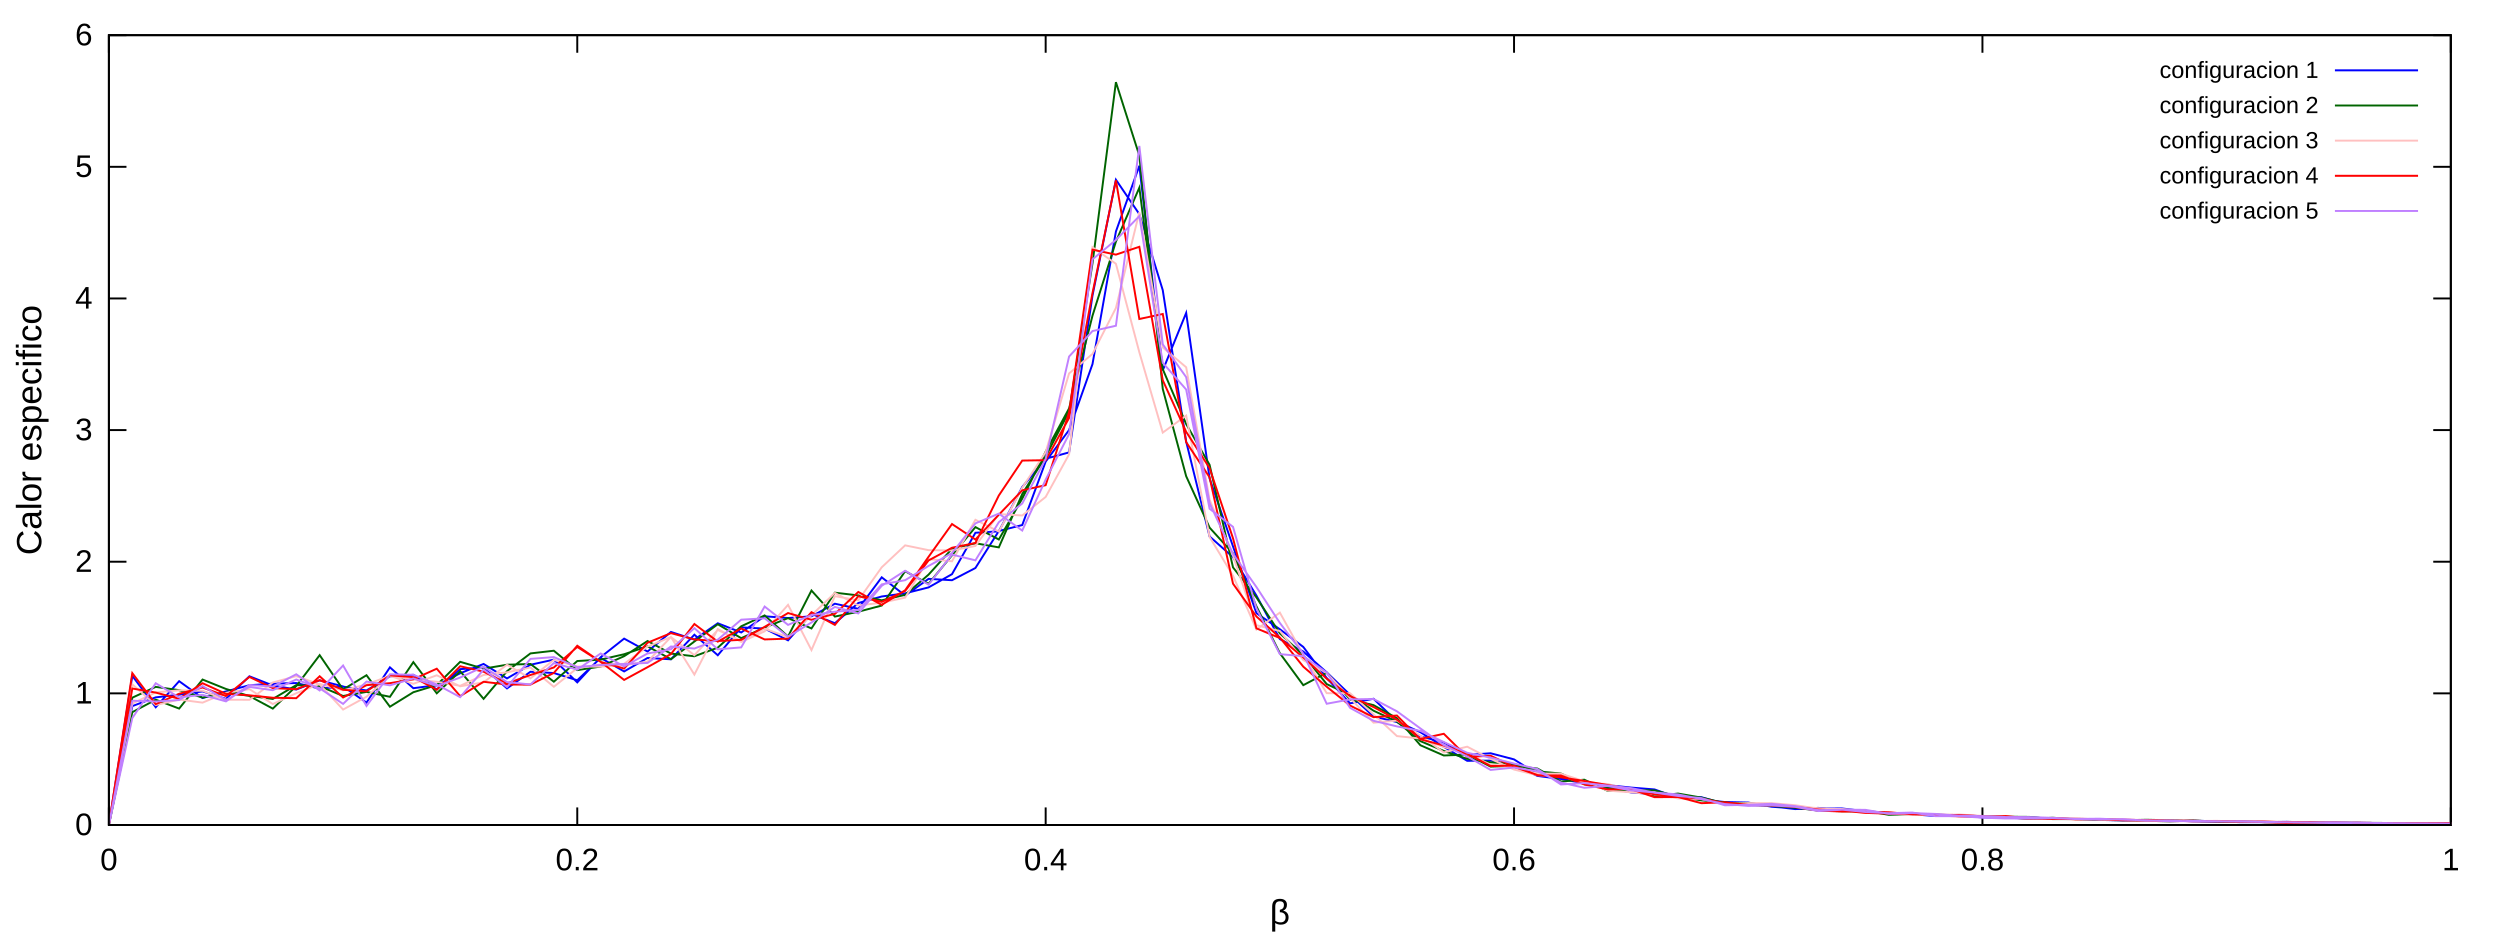
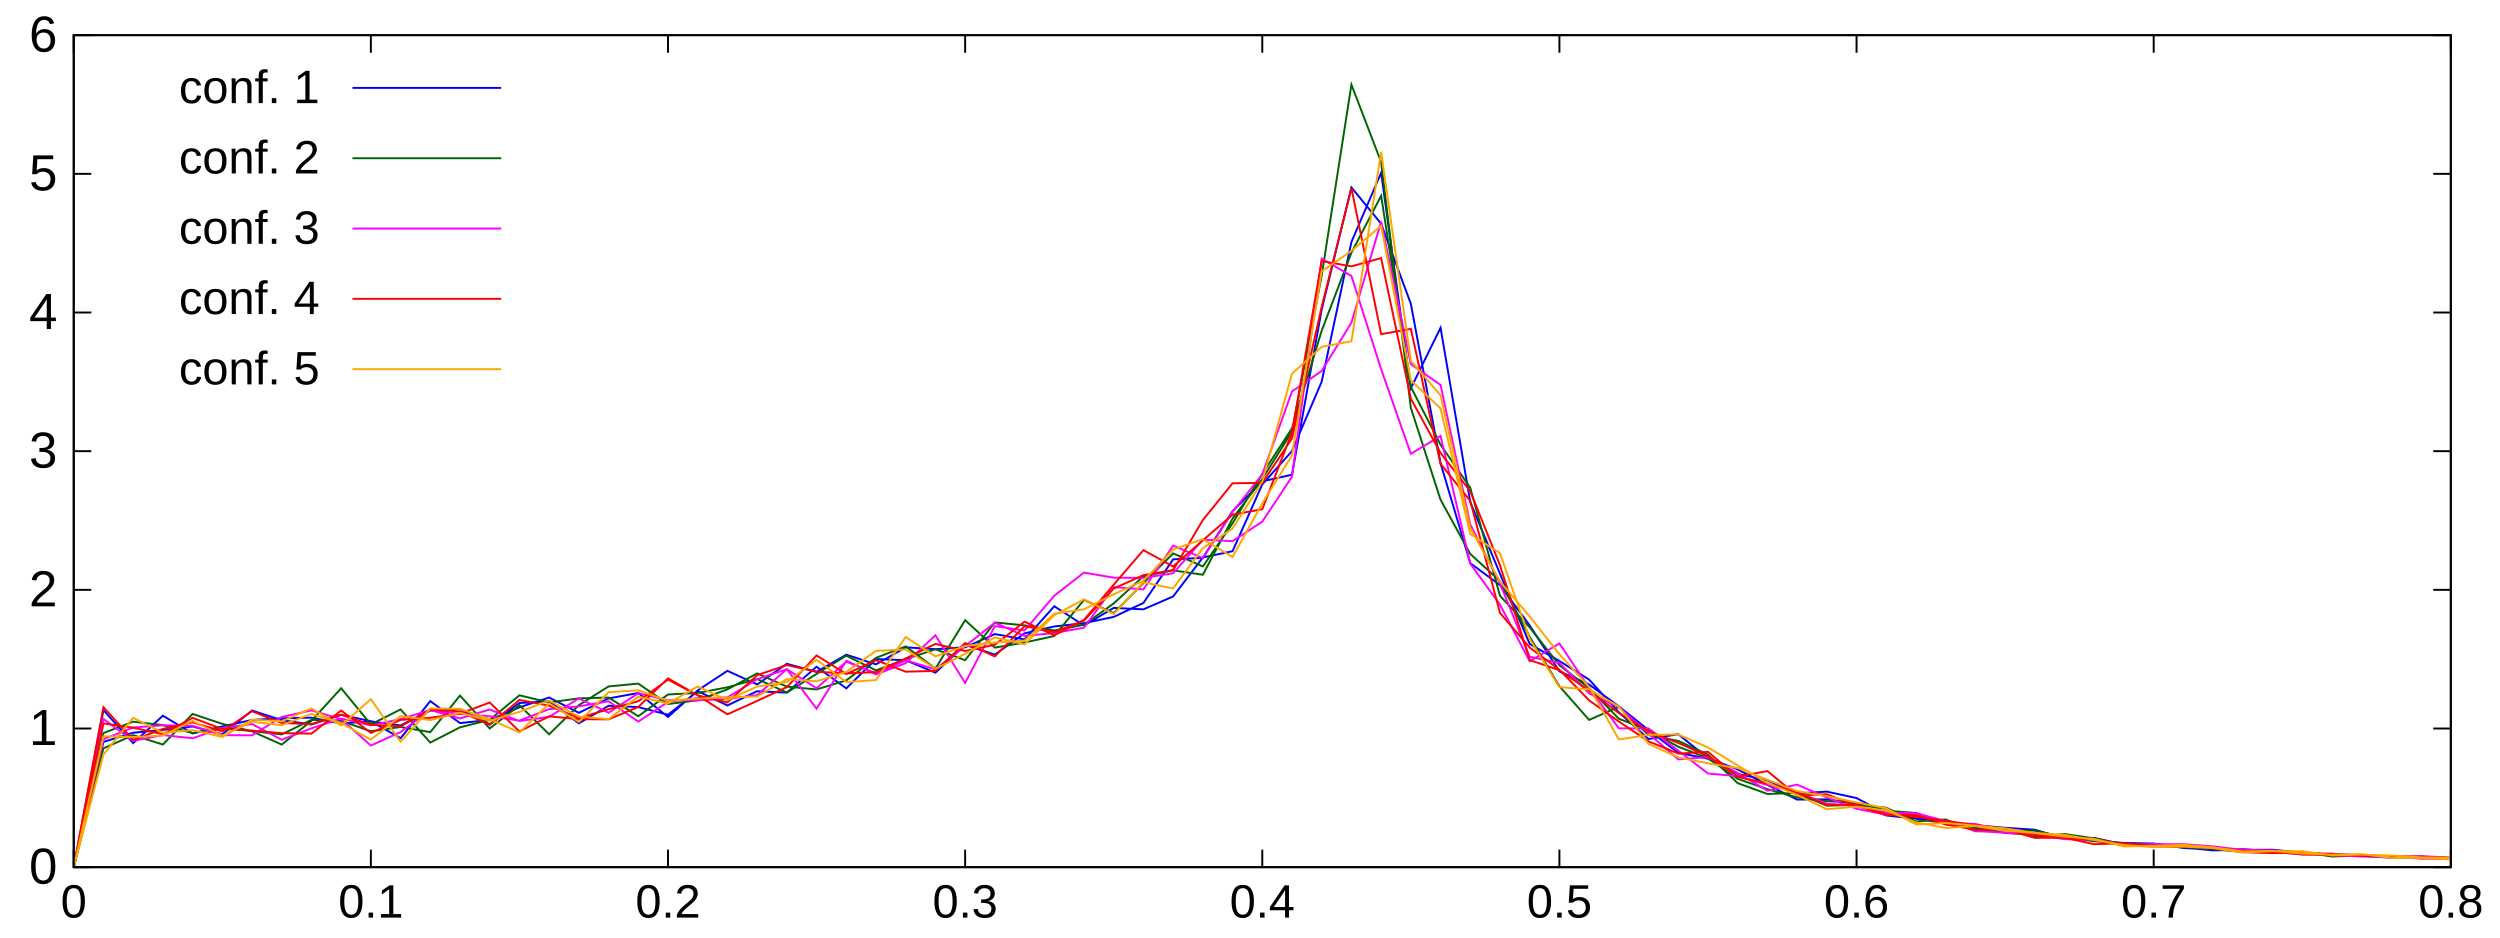
<svg xmlns="http://www.w3.org/2000/svg" xmlns:xlink="http://www.w3.org/1999/xlink" width="1280" height="480" viewBox="0 0 1280 480">
  <g id="gnuplot_canvas">
    <rect x="0" y="0" width="1280" height="480" fill="none" />
    <defs>
      <circle id="gpDot" r="0.5" stroke-width="0.5" stroke="currentColor" />
      <path id="gpPt0" stroke-width="0.222" stroke="currentColor" d="M-1,0 h2 M0,-1 v2" />
      <path id="gpPt1" stroke-width="0.222" stroke="currentColor" d="M-1,-1 L1,1 M1,-1 L-1,1" />
      <path id="gpPt2" stroke-width="0.222" stroke="currentColor" d="M-1,0 L1,0 M0,-1 L0,1 M-1,-1 L1,1 M-1,1 L1,-1" />
      <rect id="gpPt3" stroke-width="0.222" stroke="currentColor" x="-1" y="-1" width="2" height="2" />
      <rect id="gpPt4" stroke-width="0.222" stroke="currentColor" fill="currentColor" x="-1" y="-1" width="2" height="2" />
      <circle id="gpPt5" stroke-width="0.222" stroke="currentColor" cx="0" cy="0" r="1" />
      <use xlink:href="#gpPt5" id="gpPt6" fill="currentColor" stroke="none" />
      <path id="gpPt7" stroke-width="0.222" stroke="currentColor" d="M0,-1.33 L-1.33,0.67 L1.33,0.67 z" />
      <use xlink:href="#gpPt7" id="gpPt8" fill="currentColor" stroke="none" />
      <use xlink:href="#gpPt7" id="gpPt9" stroke="currentColor" transform="rotate(180)" />
      <use xlink:href="#gpPt9" id="gpPt10" fill="currentColor" stroke="none" />
      <use xlink:href="#gpPt3" id="gpPt11" stroke="currentColor" transform="rotate(45)" />
      <use xlink:href="#gpPt11" id="gpPt12" fill="currentColor" stroke="none" />
      <path id="gpPt13" stroke-width="0.222" stroke="currentColor" d="M0,1.330 L1.265,0.411 L0.782,-1.067 L-0.782,-1.076 L-1.265,0.411 z" />
      <use xlink:href="#gpPt13" id="gpPt14" fill="currentColor" stroke="none" />
      <filter id="textbox" filterUnits="objectBoundingBox" x="0" y="0" height="1" width="1">
        <feFlood flood-color="white" flood-opacity="1" result="bgnd" />
        <feComposite in="SourceGraphic" in2="bgnd" operator="atop" />
      </filter>
      <filter id="greybox" filterUnits="objectBoundingBox" x="0" y="0" height="1" width="1">
        <feFlood flood-color="lightgrey" flood-opacity="1" result="grey" />
        <feComposite in="SourceGraphic" in2="grey" operator="atop" />
      </filter>
    </defs>
    <g fill="none" color="white" stroke="currentColor" stroke-width="1.00" stroke-linecap="butt" stroke-linejoin="miter">
</g>
    <g fill="none" color="black" stroke="currentColor" stroke-width="1.00" stroke-linecap="butt" stroke-linejoin="miter">
-       <path stroke="black" d="M55.75,422.40 L64.75,422.40 M1254.82,422.40 L1245.82,422.40  " />
-       <g transform="translate(47.36,427.60)" stroke="none" fill="black" font-family="Arial" font-size="16.00" text-anchor="end">
+       <path stroke="black" d="M37.75,444.00 L46.75,444.00 M1254.82,444.00 L1245.82,444.00  " />
+       <g transform="translate(29.36,452.45)" stroke="none" fill="black" font-family="Arial" font-size="26.00" text-anchor="end">
        <text>
          <tspan font-family="Arial"> 0</tspan>
        </text>
      </g>
    </g>
    <g fill="none" color="black" stroke="currentColor" stroke-width="1.00" stroke-linecap="butt" stroke-linejoin="miter">
-       <path stroke="black" d="M55.75,355.00 L64.75,355.00 M1254.82,355.00 L1245.82,355.00  " />
-       <g transform="translate(47.36,360.20)" stroke="none" fill="black" font-family="Arial" font-size="16.00" text-anchor="end">
+       <path stroke="black" d="M37.75,373.00 L46.75,373.00 M1254.82,373.00 L1245.82,373.00  " />
+       <g transform="translate(29.36,381.45)" stroke="none" fill="black" font-family="Arial" font-size="26.00" text-anchor="end">
        <text>
          <tspan font-family="Arial"> 1</tspan>
        </text>
      </g>
    </g>
    <g fill="none" color="black" stroke="currentColor" stroke-width="1.00" stroke-linecap="butt" stroke-linejoin="miter">
-       <path stroke="black" d="M55.75,287.60 L64.75,287.60 M1254.82,287.60 L1245.82,287.60  " />
-       <g transform="translate(47.36,292.80)" stroke="none" fill="black" font-family="Arial" font-size="16.00" text-anchor="end">
+       <path stroke="black" d="M37.75,302.00 L46.75,302.00 M1254.82,302.00 L1245.82,302.00  " />
+       <g transform="translate(29.36,310.45)" stroke="none" fill="black" font-family="Arial" font-size="26.00" text-anchor="end">
        <text>
          <tspan font-family="Arial"> 2</tspan>
        </text>
      </g>
    </g>
    <g fill="none" color="black" stroke="currentColor" stroke-width="1.00" stroke-linecap="butt" stroke-linejoin="miter">
-       <path stroke="black" d="M55.75,220.20 L64.75,220.20 M1254.82,220.20 L1245.82,220.20  " />
-       <g transform="translate(47.36,225.40)" stroke="none" fill="black" font-family="Arial" font-size="16.00" text-anchor="end">
+       <path stroke="black" d="M37.75,231.00 L46.75,231.00 M1254.82,231.00 L1245.82,231.00  " />
+       <g transform="translate(29.36,239.45)" stroke="none" fill="black" font-family="Arial" font-size="26.00" text-anchor="end">
        <text>
          <tspan font-family="Arial"> 3</tspan>
        </text>
      </g>
    </g>
    <g fill="none" color="black" stroke="currentColor" stroke-width="1.00" stroke-linecap="butt" stroke-linejoin="miter">
-       <path stroke="black" d="M55.75,152.81 L64.75,152.81 M1254.82,152.81 L1245.82,152.81  " />
-       <g transform="translate(47.36,158.01)" stroke="none" fill="black" font-family="Arial" font-size="16.00" text-anchor="end">
+       <path stroke="black" d="M37.75,160.01 L46.75,160.01 M1254.82,160.01 L1245.82,160.01  " />
+       <g transform="translate(29.36,168.46)" stroke="none" fill="black" font-family="Arial" font-size="26.00" text-anchor="end">
        <text>
          <tspan font-family="Arial"> 4</tspan>
        </text>
      </g>
    </g>
    <g fill="none" color="black" stroke="currentColor" stroke-width="1.00" stroke-linecap="butt" stroke-linejoin="miter">
-       <path stroke="black" d="M55.75,85.41 L64.75,85.41 M1254.82,85.41 L1245.82,85.41  " />
-       <g transform="translate(47.36,90.61)" stroke="none" fill="black" font-family="Arial" font-size="16.00" text-anchor="end">
+       <path stroke="black" d="M37.75,89.01 L46.75,89.01 M1254.82,89.01 L1245.82,89.01  " />
+       <g transform="translate(29.36,97.46)" stroke="none" fill="black" font-family="Arial" font-size="26.00" text-anchor="end">
        <text>
          <tspan font-family="Arial"> 5</tspan>
        </text>
      </g>
    </g>
    <g fill="none" color="black" stroke="currentColor" stroke-width="1.00" stroke-linecap="butt" stroke-linejoin="miter">
-       <path stroke="black" d="M55.75,18.01 L64.75,18.01 M1254.82,18.01 L1245.82,18.01  " />
-       <g transform="translate(47.36,23.21)" stroke="none" fill="black" font-family="Arial" font-size="16.00" text-anchor="end">
+       <path stroke="black" d="M37.75,18.01 L46.75,18.01 M1254.82,18.01 L1245.82,18.01  " />
+       <g transform="translate(29.36,26.46)" stroke="none" fill="black" font-family="Arial" font-size="26.00" text-anchor="end">
        <text>
          <tspan font-family="Arial"> 6</tspan>
        </text>
      </g>
    </g>
    <g fill="none" color="black" stroke="currentColor" stroke-width="1.00" stroke-linecap="butt" stroke-linejoin="miter">
-       <path stroke="black" d="M55.75,422.40 L55.75,413.40 M55.75,18.01 L55.75,27.01  " />
-       <g transform="translate(55.75,445.60)" stroke="none" fill="black" font-family="Arial" font-size="16.00" text-anchor="middle">
+       <path stroke="black" d="M37.75,444.00 L37.75,435.00 M37.75,18.01 L37.75,27.01  " />
+       <g transform="translate(37.75,469.80)" stroke="none" fill="black" font-family="Arial" font-size="24.00" text-anchor="middle">
        <text>
          <tspan font-family="Arial"> 0</tspan>
        </text>
      </g>
    </g>
    <g fill="none" color="black" stroke="currentColor" stroke-width="1.00" stroke-linecap="butt" stroke-linejoin="miter">
-       <path stroke="black" d="M295.56,422.40 L295.56,413.40 M295.56,18.01 L295.56,27.01  " />
-       <g transform="translate(295.56,445.60)" stroke="none" fill="black" font-family="Arial" font-size="16.00" text-anchor="middle">
+       <path stroke="black" d="M189.88,444.00 L189.88,435.00 M189.88,18.01 L189.88,27.01  " />
+       <g transform="translate(189.88,469.80)" stroke="none" fill="black" font-family="Arial" font-size="24.00" text-anchor="middle">
+         <text>
+           <tspan font-family="Arial"> 0.1</tspan>
+         </text>
+       </g>
+     </g>
+     <g fill="none" color="black" stroke="currentColor" stroke-width="1.00" stroke-linecap="butt" stroke-linejoin="miter">
+       <path stroke="black" d="M342.02,444.00 L342.02,435.00 M342.02,18.01 L342.02,27.01  " />
+       <g transform="translate(342.02,469.80)" stroke="none" fill="black" font-family="Arial" font-size="24.00" text-anchor="middle">
        <text>
          <tspan font-family="Arial"> 0.2</tspan>
        </text>
      </g>
    </g>
    <g fill="none" color="black" stroke="currentColor" stroke-width="1.00" stroke-linecap="butt" stroke-linejoin="miter">
-       <path stroke="black" d="M535.38,422.40 L535.38,413.40 M535.38,18.01 L535.38,27.01  " />
-       <g transform="translate(535.38,445.60)" stroke="none" fill="black" font-family="Arial" font-size="16.00" text-anchor="middle">
+       <path stroke="black" d="M494.15,444.00 L494.15,435.00 M494.15,18.01 L494.15,27.01  " />
+       <g transform="translate(494.15,469.80)" stroke="none" fill="black" font-family="Arial" font-size="24.00" text-anchor="middle">
+         <text>
+           <tspan font-family="Arial"> 0.3</tspan>
+         </text>
+       </g>
+     </g>
+     <g fill="none" color="black" stroke="currentColor" stroke-width="1.00" stroke-linecap="butt" stroke-linejoin="miter">
+       <path stroke="black" d="M646.29,444.00 L646.29,435.00 M646.29,18.01 L646.29,27.01  " />
+       <g transform="translate(646.29,469.80)" stroke="none" fill="black" font-family="Arial" font-size="24.00" text-anchor="middle">
        <text>
          <tspan font-family="Arial"> 0.4</tspan>
        </text>
      </g>
    </g>
    <g fill="none" color="black" stroke="currentColor" stroke-width="1.00" stroke-linecap="butt" stroke-linejoin="miter">
-       <path stroke="black" d="M775.19,422.40 L775.19,413.40 M775.19,18.01 L775.19,27.01  " />
-       <g transform="translate(775.19,445.60)" stroke="none" fill="black" font-family="Arial" font-size="16.00" text-anchor="middle">
+       <path stroke="black" d="M798.42,444.00 L798.42,435.00 M798.42,18.01 L798.42,27.01  " />
+       <g transform="translate(798.42,469.80)" stroke="none" fill="black" font-family="Arial" font-size="24.00" text-anchor="middle">
+         <text>
+           <tspan font-family="Arial"> 0.5</tspan>
+         </text>
+       </g>
+     </g>
+     <g fill="none" color="black" stroke="currentColor" stroke-width="1.00" stroke-linecap="butt" stroke-linejoin="miter">
+       <path stroke="black" d="M950.55,444.00 L950.55,435.00 M950.55,18.01 L950.55,27.01  " />
+       <g transform="translate(950.55,469.80)" stroke="none" fill="black" font-family="Arial" font-size="24.00" text-anchor="middle">
        <text>
          <tspan font-family="Arial"> 0.6</tspan>
        </text>
      </g>
    </g>
    <g fill="none" color="black" stroke="currentColor" stroke-width="1.00" stroke-linecap="butt" stroke-linejoin="miter">
-       <path stroke="black" d="M1015.01,422.40 L1015.01,413.40 M1015.01,18.01 L1015.01,27.01  " />
-       <g transform="translate(1015.01,445.60)" stroke="none" fill="black" font-family="Arial" font-size="16.00" text-anchor="middle">
+       <path stroke="black" d="M1102.69,444.00 L1102.69,435.00 M1102.69,18.01 L1102.69,27.01  " />
+       <g transform="translate(1102.69,469.80)" stroke="none" fill="black" font-family="Arial" font-size="24.00" text-anchor="middle">
+         <text>
+           <tspan font-family="Arial"> 0.7</tspan>
+         </text>
+       </g>
+     </g>
+     <g fill="none" color="black" stroke="currentColor" stroke-width="1.00" stroke-linecap="butt" stroke-linejoin="miter">
+       <path stroke="black" d="M1254.82,444.00 L1254.82,435.00 M1254.82,18.01 L1254.82,27.01  " />
+       <g transform="translate(1254.82,469.80)" stroke="none" fill="black" font-family="Arial" font-size="24.00" text-anchor="middle">
        <text>
          <tspan font-family="Arial"> 0.8</tspan>
        </text>
      </g>
    </g>
    <g fill="none" color="black" stroke="currentColor" stroke-width="1.00" stroke-linecap="butt" stroke-linejoin="miter">
-       <path stroke="black" d="M1254.82,422.40 L1254.82,413.40 M1254.82,18.01 L1254.82,27.01  " />
-       <g transform="translate(1254.82,445.60)" stroke="none" fill="black" font-family="Arial" font-size="16.00" text-anchor="middle">
-         <text>
-           <tspan font-family="Arial"> 1</tspan>
-         </text>
-       </g>
-     </g>
-     <g fill="none" color="black" stroke="currentColor" stroke-width="1.00" stroke-linecap="butt" stroke-linejoin="miter">
- </g>
-     <g fill="none" color="black" stroke="currentColor" stroke-width="1.00" stroke-linecap="butt" stroke-linejoin="miter">
-       <path stroke="black" d="M55.75,18.01 L55.75,422.40 L1254.82,422.40 L1254.82,18.01 L55.75,18.01 Z  " />
-     </g>
-     <g fill="none" color="black" stroke="currentColor" stroke-width="1.00" stroke-linecap="butt" stroke-linejoin="miter">
-       <g transform="translate(21.13,220.21) rotate(270)" stroke="none" fill="black" font-family="Arial" font-size="18.00" text-anchor="middle">
-         <text>
-           <tspan font-family="Arial">Calor especifico</tspan>
-         </text>
-       </g>
-     </g>
-     <g fill="none" color="black" stroke="currentColor" stroke-width="1.00" stroke-linecap="butt" stroke-linejoin="miter">
-       <g transform="translate(655.28,473.25)" stroke="none" fill="black" font-family="Arial" font-size="18.00" text-anchor="middle">
-         <text>
-           <tspan font-family="Arial">β</tspan>
-         </text>
-       </g>
+ </g>
+     <g fill="none" color="black" stroke="currentColor" stroke-width="1.00" stroke-linecap="butt" stroke-linejoin="miter">
+       <path stroke="black" d="M37.75,18.01 L37.75,444.00 L1254.82,444.00 L1254.82,18.01 L37.75,18.01 Z  " />
    </g>
    <g fill="none" color="black" stroke="currentColor" stroke-width="1.00" stroke-linecap="butt" stroke-linejoin="miter">
</g>
    <g id="gnuplot_plot_1">
      <g fill="none" color="black" stroke="currentColor" stroke-width="1.00" stroke-linecap="butt" stroke-linejoin="miter">
-         <g transform="translate(1187.09,39.91)" stroke="none" fill="black" font-family="Arial" font-size="12.00" text-anchor="end">
-           <text>
-             <tspan font-family="Arial">configuracion 1</tspan>
-           </text>
-         </g>
-       </g>
-       <g fill="none" color="black" stroke="currentColor" stroke-width="1.00" stroke-linecap="butt" stroke-linejoin="miter">
-         <path stroke="rgb(  0,   0, 255)" d="M1195.48,36.01 L1238.04,36.01 M55.75,422.40 L67.74,346.03 L79.73,362.12 L91.72,348.77 L103.71,357.40 L115.70,354.00   L127.69,350.84 L139.68,350.03 L151.68,349.72 L163.67,352.56 L175.66,351.54 L187.65,353.51 L199.64,346.29 L211.63,345.50   L223.62,352.97 L235.61,342.59 L247.60,341.80 L259.59,352.47 L271.58,343.95 L283.57,344.59 L295.56,348.30 L307.55,336.85   L319.55,343.78 L331.54,336.88 L343.53,337.56 L355.52,324.97 L367.51,335.49 L379.50,321.23 L391.49,321.82 L403.48,327.86   L415.47,314.31 L427.46,319.09 L439.45,308.73 L451.44,305.40 L463.43,303.79 L475.42,300.75 L487.42,293.97 L499.41,272.77   L511.40,272.05 L523.39,249.35 L535.38,234.88 L547.37,231.63 L559.36,151.30 L571.35,92.02 L583.34,109.64 L595.33,148.56   L607.32,226.10 L619.31,274.67 L631.30,285.28 L643.29,304.93 L655.29,327.21 L667.28,333.61 L679.27,344.24 L691.26,355.75   L703.25,366.83 L715.24,369.68 L727.23,377.01 L739.22,380.17 L751.21,386.51 L763.20,385.67 L775.19,388.81 L787.18,396.43   L799.17,398.05 L811.16,401.09 L823.15,403.28 L835.15,405.73 L847.14,406.64 L859.13,407.40 L871.12,409.37 L883.11,410.64   L895.10,410.90 L907.09,413.06 L919.08,413.90 L931.07,413.65 L943.06,414.56 L955.05,415.77 L967.04,416.17 L979.03,416.90   L991.02,417.80 L1003.02,417.36 L1015.01,417.90 L1027.00,418.37 L1038.99,418.44 L1050.98,419.22 L1062.97,419.28 L1074.96,419.79   L1086.95,420.07 L1098.94,420.08 L1110.93,420.15 L1122.92,420.34 L1134.91,420.78 L1146.90,420.71 L1158.89,420.95 L1170.89,420.76   L1182.88,421.16 L1194.87,421.36 L1206.86,421.29 L1218.85,421.38 L1230.84,421.65 L1242.83,421.70 L1254.82,421.67 L1254.82,421.70   L1242.83,421.48 L1230.84,421.55 L1218.85,421.49 L1206.86,421.33 L1194.87,421.13 L1182.88,421.21 L1170.89,421.04 L1158.89,420.96   L1146.90,420.95 L1134.91,420.49 L1122.92,420.18 L1110.93,420.38 L1098.94,420.06 L1086.95,420.13 L1074.96,419.50 L1062.97,419.21   L1050.98,418.86 L1038.99,419.02 L1027.00,418.63 L1015.01,418.48 L1003.02,417.65 L991.02,417.18 L979.03,416.51 L967.04,416.18   L955.05,415.35 L943.06,413.92 L931.07,413.99 L919.08,414.25 L907.09,412.81 L895.10,411.69 L883.11,411.55 L871.12,408.17   L859.13,408.48 L847.14,404.19 L835.15,403.24 L823.15,401.99 L811.16,401.06 L799.17,398.84 L787.18,397.27 L775.19,391.67   L763.20,389.42 L751.21,389.54 L739.22,382.39 L727.23,374.88 L715.24,369.45 L703.25,357.76 L691.26,360.12 L679.27,347.13   L667.28,331.23 L655.29,322.18 L643.29,313.93 L631.30,279.76 L619.31,244.98 L607.32,160.20 L595.33,189.64 L583.34,84.88   L571.35,118.53 L559.36,186.41 L547.37,220.16 L535.38,236.33 L523.39,268.81 L511.40,271.87 L499.41,290.82 L487.42,297.07   L475.42,296.38 L463.43,304.91 L451.44,295.59 L439.45,311.70 L427.46,309.10 L415.47,315.54 L403.48,316.44 L391.49,315.54   L379.50,323.82 L367.51,319.11 L355.52,327.47 L343.53,323.55 L331.54,333.58 L319.55,326.97 L307.55,336.46 L295.56,349.39   L283.57,337.73 L271.58,340.36 L259.59,347.36 L247.60,339.94 L235.61,344.71 L223.62,350.81 L211.63,352.36 L199.64,341.68   L187.65,359.72 L175.66,351.45 L163.67,348.34 L151.68,353.05 L139.68,350.96 L127.69,346.26 L115.70,357.81 L103.71,354.01   L91.72,355.67 L79.73,357.05 L67.74,361.53 L55.75,422.40  " />
+         <g transform="translate(163.67,52.81)" stroke="none" fill="black" font-family="Arial" font-size="24.00" text-anchor="end">
+           <text>
+             <tspan font-family="Arial">conf. 1</tspan>
+           </text>
+         </g>
+       </g>
+       <g fill="none" color="black" stroke="currentColor" stroke-width="1.00" stroke-linecap="butt" stroke-linejoin="miter">
+         <path stroke="rgb(  0,   0, 255)" d="M180.46,45.01 L256.62,45.01 M37.75,444.00 L52.96,363.55 L68.18,380.50 L83.39,366.44 L98.60,375.53 L113.82,371.95   L129.03,368.62 L144.24,367.76 L159.46,367.44 L174.67,370.43 L189.88,369.35 L205.10,371.43 L220.31,363.82 L235.52,362.99   L250.74,370.86 L265.95,359.93 L281.16,359.09 L296.38,370.33 L311.59,361.36 L326.80,362.03 L342.02,365.95 L357.23,353.88   L372.44,361.18 L387.66,353.91 L402.87,354.63 L418.08,341.37 L433.30,352.45 L448.51,337.43 L463.72,338.04 L478.94,344.41   L494.15,330.14 L509.36,335.17 L524.58,324.26 L539.79,320.75 L555.00,319.06 L570.22,315.85 L585.43,308.71 L600.64,286.38   L615.86,285.62 L631.07,261.71 L646.29,246.46 L661.50,243.04 L676.71,158.42 L691.93,95.97 L707.14,114.53 L722.35,155.53   L737.57,237.21 L752.78,288.38 L767.99,299.56 L783.21,320.25 L798.42,343.73 L813.63,350.47 L828.85,361.67 L844.06,373.79   L859.27,385.46 L874.49,388.46 L889.70,396.19 L904.91,399.51 L920.13,406.19 L935.34,405.31 L950.55,408.62 L965.77,416.64   L980.98,418.35 L996.19,421.55 L1011.41,423.86 L1026.62,426.44 L1041.83,427.40 L1057.05,428.20 L1072.26,430.28 L1087.47,431.61   L1102.69,431.89 L1117.90,434.17 L1133.11,435.04 L1148.33,434.78 L1163.54,435.74 L1178.75,437.01 L1193.97,437.44 L1209.18,438.20   L1224.39,439.16 L1239.61,438.70 L1254.82,439.26 M1254.82,439.87 L1239.61,439.00 L1224.39,438.50 L1209.18,437.79 L1193.97,437.45   L1178.75,436.57 L1163.54,435.06 L1148.33,435.14 L1133.11,435.41 L1117.90,433.90 L1102.69,432.72 L1087.47,432.57 L1072.26,429.01   L1057.05,429.33 L1041.83,424.81 L1026.62,423.82 L1011.41,422.50 L996.19,421.52 L980.98,419.18 L965.77,417.52 L950.55,411.63   L935.34,409.26 L920.13,409.39 L904.91,401.86 L889.70,393.94 L874.49,388.23 L859.27,375.90 L844.06,378.39 L828.85,364.70   L813.63,347.96 L798.42,338.43 L783.21,329.73 L767.99,293.74 L752.78,257.11 L737.57,167.80 L722.35,198.80 L707.14,88.46   L691.93,123.90 L676.71,195.40 L661.50,230.96 L646.29,247.99 L631.07,282.21 L615.86,285.43 L600.64,305.39 L585.43,311.98   L570.22,311.25 L555.00,320.24 L539.79,310.41 L524.58,327.39 L509.36,324.64 L494.15,331.44 L478.94,332.38 L463.72,331.44   L448.51,340.15 L433.30,335.20 L418.08,344.00 L402.87,339.87 L387.66,350.44 L372.44,343.47 L357.23,353.47 L342.02,367.09   L326.80,354.81 L311.59,357.58 L296.38,364.96 L281.16,357.13 L265.95,362.16 L250.74,368.59 L235.52,370.22 L220.31,358.97   L205.10,377.98 L189.88,369.26 L174.67,365.98 L159.46,370.94 L144.24,368.74 L129.03,363.79 L113.82,375.96 L98.60,371.96   L83.39,373.70 L68.18,375.16 L52.96,379.87 L37.75,444.00  " />
      </g>
    </g>
    <g id="gnuplot_plot_2">
      <g fill="none" color="black" stroke="currentColor" stroke-width="1.00" stroke-linecap="butt" stroke-linejoin="miter">
-         <g transform="translate(1187.09,57.91)" stroke="none" fill="black" font-family="Arial" font-size="12.00" text-anchor="end">
-           <text>
-             <tspan font-family="Arial">configuracion 2</tspan>
-           </text>
-         </g>
-       </g>
-       <g fill="none" color="black" stroke="currentColor" stroke-width="1.00" stroke-linecap="butt" stroke-linejoin="miter">
-         <path stroke="rgb(  0, 100,   0)" d="M1195.48,54.01 L1238.04,54.01 M55.75,422.40 L67.74,357.21 L79.73,351.68 L91.72,353.36 L103.71,357.20 L115.70,354.57   L127.69,356.29 L139.68,357.86 L151.68,350.78 L163.67,351.31 L175.66,356.35 L187.65,354.25 L199.64,356.77 L211.63,339.01   L223.62,354.98 L235.61,343.66 L247.60,357.81 L259.59,343.65 L271.58,334.55 L283.57,333.17 L295.56,343.10 L307.55,341.27   L319.55,335.97 L331.54,328.20 L343.53,334.64 L355.52,336.01 L367.51,331.59 L379.50,320.66 L391.49,315.09 L403.48,325.89   L415.47,302.34 L427.46,315.69 L439.45,313.20 L451.44,310.04 L463.43,292.47 L475.42,298.90 L487.42,284.31 L499.41,269.88   L511.40,276.23 L523.39,255.27 L535.38,231.26 L547.37,209.09 L559.36,161.63 L571.35,123.70 L583.34,96.08 L595.33,189.00   L607.32,217.10 L619.31,238.00 L631.30,290.50 L643.29,305.87 L655.29,324.26 L667.28,335.42 L679.27,350.25 L691.26,355.85   L703.25,363.87 L715.24,369.47 L727.23,379.47 L739.22,384.48 L751.21,388.53 L763.20,390.29 L775.19,391.16 L787.18,394.93   L799.17,396.05 L811.16,401.54 L823.15,403.55 L835.15,403.74 L847.14,407.72 L859.13,406.29 L871.12,408.37 L883.11,411.24   L895.10,411.16 L907.09,412.62 L919.08,413.56 L931.07,415.03 L943.06,415.34 L955.05,415.41 L967.04,416.27 L979.03,416.97   L991.02,417.10 L1003.02,417.55 L1015.01,417.98 L1027.00,418.39 L1038.99,419.34 L1050.98,418.68 L1062.97,419.45 L1074.96,419.73   L1086.95,420.01 L1098.94,419.71 L1110.93,419.99 L1122.92,420.50 L1134.91,420.56 L1146.90,420.68 L1158.89,420.84 L1170.89,421.11   L1182.88,421.05 L1194.87,421.33 L1206.86,421.27 L1218.85,421.34 L1230.84,421.45 L1242.83,421.58 L1254.82,421.56 L1254.82,421.61   L1242.83,421.54 L1230.84,421.52 L1218.85,421.54 L1206.86,421.23 L1194.87,421.21 L1182.88,421.13 L1170.89,420.93 L1158.89,420.94   L1146.90,420.60 L1134.91,420.65 L1122.92,420.10 L1110.93,420.57 L1098.94,420.21 L1086.95,419.89 L1074.96,419.40 L1062.97,419.38   L1050.98,419.38 L1038.99,418.25 L1027.00,418.16 L1015.01,418.27 L1003.02,417.53 L991.02,417.17 L979.03,416.80 L967.04,417.20   L955.05,415.05 L943.06,415.07 L931.07,414.25 L919.08,413.19 L907.09,412.56 L895.10,412.12 L883.11,410.79 L871.12,409.79   L859.13,407.84 L847.14,404.67 L835.15,404.56 L823.15,404.93 L811.16,399.20 L799.17,400.15 L787.18,393.50 L775.19,392.10   L763.20,392.52 L751.21,386.34 L739.22,386.81 L727.23,381.56 L715.24,367.73 L703.25,361.03 L691.26,358.18 L679.27,344.46   L667.28,350.81 L655.29,334.45 L643.29,310.43 L631.30,283.36 L619.31,270.15 L607.32,243.83 L595.33,199.15 L583.34,79.68   L571.35,42.06 L559.36,134.78 L547.37,210.69 L535.38,233.71 L523.39,252.91 L511.40,280.26 L499.41,278.14 L487.42,280.97   L475.42,294.21 L463.43,304.56 L451.44,307.36 L439.45,304.85 L427.46,303.45 L415.47,321.77 L403.48,316.46 L391.49,321.33   L379.50,326.74 L367.51,319.61 L355.52,328.45 L343.53,337.51 L331.54,330.93 L319.55,334.97 L307.55,337.72 L295.56,338.45   L283.57,349.03 L271.58,339.96 L259.59,340.34 L247.60,342.36 L235.61,338.85 L223.62,350.77 L211.63,354.42 L199.64,361.84   L187.65,345.72 L175.66,353.02 L163.67,335.44 L151.68,351.29 L139.68,362.81 L127.69,356.38 L115.70,352.75 L103.71,347.92   L91.72,362.79 L79.73,358.24 L67.74,364.64 L55.75,422.40  " />
+         <g transform="translate(163.67,88.81)" stroke="none" fill="black" font-family="Arial" font-size="24.00" text-anchor="end">
+           <text>
+             <tspan font-family="Arial">conf. 2</tspan>
+           </text>
+         </g>
+       </g>
+       <g fill="none" color="black" stroke="currentColor" stroke-width="1.00" stroke-linecap="butt" stroke-linejoin="miter">
+         <path stroke="rgb(  0, 100,   0)" d="M180.46,81.01 L256.62,81.01 M37.75,444.00 L52.96,375.33 L68.18,369.50 L83.39,371.27 L98.60,375.31 L113.82,372.55   L129.03,374.36 L144.24,376.01 L159.46,368.56 L174.67,369.12 L189.88,374.42 L205.10,372.21 L220.31,374.86 L235.52,356.15   L250.74,372.98 L265.95,361.06 L281.16,375.96 L296.38,361.04 L311.59,351.46 L326.80,350.01 L342.02,360.47 L357.23,358.53   L372.44,352.96 L387.66,344.77 L402.87,351.56 L418.08,352.99 L433.30,348.34 L448.51,336.83 L463.72,330.95 L478.94,342.34   L494.15,317.52 L509.36,331.59 L524.58,328.97 L539.79,325.64 L555.00,307.13 L570.22,313.91 L585.43,298.53 L600.64,283.34   L615.86,290.02 L631.07,267.95 L646.29,242.65 L661.50,219.30 L676.71,169.30 L691.93,129.35 L707.14,100.25 L722.35,198.13   L737.57,227.73 L752.78,249.75 L767.99,305.05 L783.21,321.25 L798.42,340.61 L813.63,352.38 L828.85,368.00 L844.06,373.90   L859.27,382.34 L874.49,388.24 L889.70,398.78 L904.91,404.06 L920.13,408.32 L935.34,410.18 L950.55,411.09 L965.77,415.07   L980.98,416.24 L996.19,422.03 L1011.41,424.14 L1026.62,424.34 L1041.83,428.54 L1057.05,427.03 L1072.26,429.22 L1087.47,432.25   L1102.69,432.16 L1117.90,433.70 L1133.11,434.69 L1148.33,436.24 L1163.54,436.56 L1178.75,436.64 L1193.97,437.55 L1209.18,438.29   L1224.39,438.42 L1239.61,438.89 L1254.82,439.35 M1254.82,439.65 L1239.61,438.87 L1224.39,438.49 L1209.18,438.10 L1193.97,438.52   L1178.75,436.25 L1163.54,436.28 L1148.33,435.42 L1133.11,434.30 L1117.90,433.63 L1102.69,433.17 L1087.47,431.77 L1072.26,430.72   L1057.05,428.66 L1041.83,425.32 L1026.62,425.21 L1011.41,425.60 L996.19,419.56 L980.98,420.57 L965.77,413.55 L950.55,412.08   L935.34,412.52 L920.13,406.02 L904.91,406.51 L889.70,400.98 L874.49,386.40 L859.27,379.36 L844.06,376.35 L828.85,361.90   L813.63,368.59 L798.42,351.36 L783.21,326.05 L767.99,297.53 L752.78,283.62 L737.57,255.89 L722.35,208.83 L707.14,82.97   L691.93,43.35 L676.71,141.01 L661.50,220.98 L646.29,245.23 L631.07,265.46 L615.86,294.26 L600.64,292.04 L585.43,295.02   L570.22,308.96 L555.00,319.87 L539.79,322.81 L524.58,320.17 L509.36,318.70 L494.15,337.99 L478.94,332.40 L463.72,337.53   L448.51,343.23 L433.30,335.72 L418.08,345.04 L402.87,354.57 L387.66,347.64 L372.44,351.90 L357.23,354.80 L342.02,355.57   L326.80,366.71 L311.59,357.15 L296.38,357.56 L281.16,359.68 L265.95,355.99 L250.74,368.55 L235.52,372.39 L220.31,380.20   L205.10,363.22 L189.88,370.91 L174.67,352.39 L159.46,369.09 L144.24,381.22 L129.03,374.45 L113.82,370.63 L98.60,365.54   L83.39,381.20 L68.18,376.41 L52.96,383.16 L37.75,444.00  " />
      </g>
    </g>
    <g id="gnuplot_plot_3">
      <g fill="none" color="black" stroke="currentColor" stroke-width="1.00" stroke-linecap="butt" stroke-linejoin="miter">
-         <g transform="translate(1187.09,75.91)" stroke="none" fill="black" font-family="Arial" font-size="12.00" text-anchor="end">
-           <text>
-             <tspan font-family="Arial">configuracion 3</tspan>
-           </text>
-         </g>
-       </g>
-       <g fill="none" color="black" stroke="currentColor" stroke-width="1.00" stroke-linecap="butt" stroke-linejoin="miter">
-         <path stroke="rgb(255, 192, 192)" d="M1195.48,72.01 L1238.04,72.01 M55.75,422.40 L67.74,360.23 L79.73,354.50 L91.72,353.45 L103.71,353.68 L115.70,358.25   L127.69,358.31 L139.68,349.42 L151.68,346.19 L163.67,350.44 L175.66,363.29 L187.65,356.73 L199.64,346.00 L211.63,350.11   L223.62,345.75 L235.61,351.39 L247.60,349.33 L259.59,340.36 L271.58,347.33 L283.57,337.88 L295.56,341.26 L307.55,341.31   L319.55,340.60 L331.54,338.74 L343.53,326.15 L355.52,345.39 L367.51,322.06 L379.50,328.70 L391.49,323.24 L403.48,309.68   L415.47,332.84 L427.46,305.24 L439.45,307.35 L451.44,290.46 L463.43,279.22 L475.42,281.68 L487.42,281.81 L499.41,279.54   L511.40,263.20 L523.39,263.93 L535.38,254.44 L547.37,232.60 L559.36,126.60 L571.35,135.06 L583.34,180.36 L595.33,221.49   L607.32,212.77 L619.31,274.93 L631.30,294.79 L643.29,322.32 L655.29,313.66 L667.28,335.21 L679.27,354.91 L691.26,354.95   L703.25,365.75 L715.24,376.88 L727.23,378.13 L739.22,382.47 L751.21,385.96 L763.20,391.51 L775.19,392.70 L787.18,396.05   L799.17,396.14 L811.16,399.98 L823.15,404.82 L835.15,405.65 L847.14,406.72 L859.13,407.48 L871.12,409.06 L883.11,411.59   L895.10,411.19 L907.09,411.23 L919.08,412.26 L931.07,414.03 L943.06,414.22 L955.05,415.28 L967.04,416.50 L979.03,417.24   L991.02,417.17 L1003.02,418.26 L1015.01,418.33 L1027.00,418.11 L1038.99,419.06 L1050.98,419.07 L1062.97,419.65 L1074.96,419.47   L1086.95,419.61 L1098.94,419.86 L1110.93,420.15 L1122.92,420.28 L1134.91,420.41 L1146.90,420.63 L1158.89,420.83 L1170.89,421.08   L1182.88,421.14 L1194.87,421.18 L1206.86,421.25 L1218.85,421.51 L1230.84,421.52 L1242.83,421.66 L1254.82,421.55 L1254.82,421.56   L1242.83,421.43 L1230.84,421.57 L1218.85,421.32 L1206.86,421.28 L1194.87,421.27 L1182.88,421.13 L1170.89,420.83 L1158.89,420.64   L1146.90,420.61 L1134.91,420.27 L1122.92,420.39 L1110.93,420.51 L1098.94,420.27 L1086.95,420.02 L1074.96,419.67 L1062.97,418.88   L1050.98,418.91 L1038.99,419.04 L1027.00,418.47 L1015.01,417.76 L1003.02,417.02 L991.02,417.45 L979.03,416.86 L967.04,415.83   L955.05,416.21 L943.06,414.46 L931.07,413.80 L919.08,412.81 L907.09,411.57 L895.10,411.43 L883.11,411.75 L871.12,409.14   L859.13,408.80 L847.14,406.40 L835.15,404.81 L823.15,401.39 L811.16,400.98 L799.17,397.25 L787.18,396.91 L775.19,394.01   L763.20,388.54 L751.21,382.30 L739.22,385.23 L727.23,376.64 L715.24,368.94 L703.25,370.01 L691.26,357.43 L679.27,344.56   L667.28,337.95 L655.29,323.10 L643.29,320.11 L631.30,284.47 L619.31,255.84 L607.32,188.04 L595.33,177.89 L583.34,108.65   L571.35,157.70 L559.36,181.22 L547.37,191.19 L535.38,231.48 L523.39,249.71 L511.40,272.17 L499.41,266.12 L487.42,287.38   L475.42,286.27 L463.43,305.99 L451.44,308.59 L439.45,310.00 L427.46,303.58 L415.47,314.99 L403.48,326.24 L391.49,321.87   L379.50,328.12 L367.51,322.53 L355.52,335.46 L343.53,326.17 L331.54,331.03 L319.55,339.89 L307.55,340.19 L295.56,342.06   L283.57,351.64 L271.58,341.76 L259.59,344.23 L247.60,345.57 L235.61,351.14 L223.62,349.06 L211.63,347.93 L199.64,346.00   L187.65,350.43 L175.66,353.47 L163.67,350.16 L151.68,354.93 L139.68,360.46 L127.69,352.83 L115.70,354.75 L103.71,359.75   L91.72,358.17 L79.73,360.99 L67.74,350.39 L55.75,422.40  " />
+         <g transform="translate(163.67,124.81)" stroke="none" fill="black" font-family="Arial" font-size="24.00" text-anchor="end">
+           <text>
+             <tspan font-family="Arial">conf. 3</tspan>
+           </text>
+         </g>
+       </g>
+       <g fill="none" color="black" stroke="currentColor" stroke-width="1.00" stroke-linecap="butt" stroke-linejoin="miter">
+         <path stroke="rgb(255,   0, 255)" d="M180.46,117.01 L256.62,117.01 M37.75,444.00 L52.96,378.50 L68.18,372.47 L83.39,371.37 L98.60,371.61 L113.82,376.42   L129.03,376.49 L144.24,367.12 L159.46,363.72 L174.67,368.20 L189.88,381.73 L205.10,374.82 L220.31,363.52 L235.52,367.85   L250.74,363.26 L265.95,369.19 L281.16,367.03 L296.38,357.58 L311.59,364.92 L326.80,354.96 L342.02,358.53 L357.23,358.58   L372.44,357.84 L387.66,355.87 L402.87,342.61 L418.08,362.88 L433.30,338.30 L448.51,345.30 L463.72,339.54 L478.94,325.26   L494.15,349.65 L509.36,320.58 L524.58,322.80 L539.79,305.01 L555.00,293.17 L570.22,295.77 L585.43,295.90 L600.64,293.51   L615.86,276.30 L631.07,277.07 L646.29,267.07 L661.50,244.06 L676.71,132.41 L691.93,141.31 L707.14,189.03 L722.35,232.36   L737.57,223.17 L752.78,288.65 L767.99,309.57 L783.21,338.58 L798.42,329.45 L813.63,352.15 L828.85,372.91 L844.06,372.94   L859.27,384.32 L874.49,396.04 L889.70,397.37 L904.91,401.94 L920.13,405.61 L935.34,411.46 L950.55,412.71 L965.77,416.24   L980.98,416.34 L996.19,420.39 L1011.41,425.48 L1026.62,426.35 L1041.83,427.48 L1057.05,428.28 L1072.26,429.94 L1087.47,432.61   L1102.69,432.19 L1117.90,432.23 L1133.11,433.32 L1148.33,435.18 L1163.54,435.38 L1178.75,436.50 L1193.97,437.78 L1209.18,438.57   L1224.39,438.49 L1239.61,439.64 L1254.82,439.71 M1254.82,439.11 L1239.61,438.33 L1224.39,438.78 L1209.18,438.17 L1193.97,437.08   L1178.75,437.48 L1163.54,435.63 L1148.33,434.94 L1133.11,433.90 L1117.90,432.60 L1102.69,432.44 L1087.47,432.78 L1072.26,430.03   L1057.05,429.67 L1041.83,427.15 L1026.62,425.47 L1011.41,421.87 L996.19,421.43 L980.98,417.51 L965.77,417.15 L950.55,414.10   L935.34,408.33 L920.13,401.75 L904.91,404.85 L889.70,395.80 L874.49,387.68 L859.27,388.81 L844.06,375.56 L828.85,362.00   L813.63,355.04 L798.42,339.40 L783.21,336.25 L767.99,298.70 L752.78,268.54 L737.57,197.12 L722.35,186.43 L707.14,113.50   L691.93,165.17 L676.71,189.93 L661.50,200.44 L646.29,242.88 L631.07,262.08 L615.86,285.75 L600.64,279.37 L585.43,301.77   L570.22,300.60 L555.00,321.37 L539.79,324.11 L524.58,325.60 L509.36,318.83 L494.15,330.86 L478.94,342.70 L463.72,338.10   L448.51,344.68 L433.30,338.79 L418.08,352.41 L402.87,342.62 L387.66,347.75 L372.44,357.09 L357.23,357.40 L342.02,359.37   L326.80,369.46 L311.59,359.05 L296.38,361.66 L281.16,363.06 L265.95,368.94 L250.74,366.74 L235.52,365.55 L220.31,363.52   L205.10,368.19 L189.88,371.39 L174.67,367.90 L159.46,372.92 L144.24,378.75 L129.03,370.71 L113.82,372.74 L98.60,378.00   L83.39,376.34 L68.18,379.31 L52.96,368.14 L37.75,444.00  " />
      </g>
    </g>
    <g id="gnuplot_plot_4">
      <g fill="none" color="black" stroke="currentColor" stroke-width="1.00" stroke-linecap="butt" stroke-linejoin="miter">
-         <g transform="translate(1187.09,93.91)" stroke="none" fill="black" font-family="Arial" font-size="12.00" text-anchor="end">
-           <text>
-             <tspan font-family="Arial">configuracion 4</tspan>
-           </text>
-         </g>
-       </g>
-       <g fill="none" color="black" stroke="currentColor" stroke-width="1.00" stroke-linecap="butt" stroke-linejoin="miter">
-         <path stroke="rgb(255,   0,   0)" d="M1195.48,90.01 L1238.04,90.01 M55.75,422.40 L67.74,352.52 L79.73,354.60 L91.72,357.77 L103.71,349.81 L115.70,355.25   L127.69,356.01 L139.68,357.25 L151.68,357.48 L163.67,346.25 L175.66,357.12 L187.65,350.81 L199.64,349.78 L211.63,347.80   L223.62,342.37 L235.61,356.42 L247.60,349.07 L259.59,350.47 L271.58,350.53 L283.57,344.53 L295.56,330.61 L307.55,338.89   L319.55,348.12 L331.54,341.60 L343.53,334.87 L355.52,319.49 L367.51,328.52 L379.50,321.79 L391.49,327.39 L403.48,326.99   L415.47,313.44 L427.46,319.95 L439.45,305.25 L451.44,308.13 L463.43,302.56 L475.42,286.95 L487.42,280.45 L499.41,278.01   L511.40,253.69 L523.39,235.81 L535.38,235.62 L547.37,214.01 L559.36,150.04 L571.35,92.32 L583.34,163.32 L595.33,160.76   L607.32,226.37 L619.31,244.39 L631.30,298.84 L643.29,315.64 L655.29,326.43 L667.28,341.33 L679.27,351.60 L691.26,361.27   L703.25,367.19 L715.24,366.35 L727.23,378.54 L739.22,381.69 L751.21,385.89 L763.20,392.20 L775.19,391.99 L787.18,396.97   L799.17,397.06 L811.16,401.62 L823.15,404.19 L835.15,403.92 L847.14,406.72 L859.13,407.94 L871.12,408.95 L883.11,411.18   L895.10,412.23 L907.09,412.03 L919.08,413.19 L931.07,415.03 L943.06,415.51 L955.05,415.55 L967.04,415.91 L979.03,416.90   L991.02,417.18 L1003.02,417.91 L1015.01,418.17 L1027.00,417.82 L1038.99,419.02 L1050.98,419.30 L1062.97,419.37 L1074.96,419.47   L1086.95,419.71 L1098.94,419.91 L1110.93,420.12 L1122.92,420.49 L1134.91,420.53 L1146.90,420.52 L1158.89,420.92 L1170.89,421.35   L1182.88,421.15 L1194.87,421.15 L1206.86,421.35 L1218.85,421.48 L1230.84,421.46 L1242.83,421.44 L1254.82,421.38 L1254.82,421.65   L1242.83,421.57 L1230.84,421.48 L1218.85,421.42 L1206.86,421.25 L1194.87,421.39 L1182.88,420.97 L1170.89,421.01 L1158.89,420.61   L1146.90,420.68 L1134.91,420.55 L1122.92,420.21 L1110.93,420.22 L1098.94,420.04 L1086.95,419.96 L1074.96,419.37 L1062.97,419.49   L1050.98,418.80 L1038.99,419.17 L1027.00,418.47 L1015.01,417.93 L1003.02,417.28 L991.02,417.17 L979.03,416.55 L967.04,416.60   L955.05,416.20 L943.06,415.04 L931.07,414.51 L919.08,413.13 L907.09,412.41 L895.10,412.13 L883.11,410.75 L871.12,411.23   L859.13,408.07 L847.14,408.16 L835.15,404.07 L823.15,401.95 L811.16,399.85 L799.17,398.00 L787.18,396.84 L775.19,392.63   L763.20,386.94 L751.21,387.54 L739.22,375.70 L727.23,378.32 L715.24,368.47 L703.25,362.02 L691.26,356.40 L679.27,347.50   L667.28,336.57 L655.29,326.67 L643.29,321.72 L631.30,275.62 L619.31,239.68 L607.32,221.10 L595.33,194.68 L583.34,126.36   L571.35,130.37 L559.36,127.82 L547.37,211.05 L535.38,248.41 L523.39,251.05 L511.40,263.53 L499.41,276.24 L487.42,268.31   L475.42,285.08 L463.43,302.22 L451.44,309.71 L439.45,303.08 L427.46,314.31 L415.47,317.32 L403.48,313.88 L391.49,320.95   L379.50,327.59 L367.51,328.22 L355.52,327.40 L343.53,324.16 L331.54,329.08 L319.55,342.30 L307.55,338.89 L295.56,331.23   L283.57,341.74 L271.58,345.60 L259.59,349.92 L247.60,343.90 L235.61,341.11 L223.62,353.17 L211.63,346.69 L199.64,345.78   L187.65,353.98 L175.66,353.18 L163.67,348.25 L151.68,352.87 L139.68,352.31 L127.69,346.59 L115.70,356.38 L103.71,351.99   L91.72,355.21 L79.73,360.51 L67.74,344.64 L55.75,422.40  " />
+         <g transform="translate(163.67,160.81)" stroke="none" fill="black" font-family="Arial" font-size="24.00" text-anchor="end">
+           <text>
+             <tspan font-family="Arial">conf. 4</tspan>
+           </text>
+         </g>
+       </g>
+       <g fill="none" color="black" stroke="currentColor" stroke-width="1.00" stroke-linecap="butt" stroke-linejoin="miter">
+         <path stroke="rgb(255,   0,   0)" d="M180.46,153.01 L256.62,153.01 M37.75,444.00 L52.96,370.39 L68.18,372.58 L83.39,375.92 L98.60,367.53 L113.82,373.26   L129.03,374.06 L144.24,375.37 L159.46,375.61 L174.67,363.78 L189.88,375.24 L205.10,368.59 L220.31,367.50 L235.52,365.41   L250.74,359.69 L265.95,374.50 L281.16,366.75 L296.38,368.23 L311.59,368.30 L326.80,361.97 L342.02,347.31 L357.23,356.03   L372.44,365.75 L387.66,358.88 L402.87,351.79 L418.08,335.59 L433.30,345.10 L448.51,338.01 L463.72,343.91 L478.94,343.50   L494.15,329.22 L509.36,336.08 L524.58,320.60 L539.79,323.62 L555.00,317.76 L570.22,301.32 L585.43,294.47 L600.64,291.90   L615.86,266.28 L631.07,247.44 L646.29,247.24 L661.50,224.48 L676.71,157.10 L691.93,96.29 L707.14,171.08 L722.35,168.38   L737.57,237.49 L752.78,256.48 L767.99,313.84 L783.21,331.53 L798.42,342.91 L813.63,358.60 L828.85,369.42 L844.06,379.60   L859.27,385.84 L874.49,384.95 L889.70,397.80 L904.91,401.12 L920.13,405.54 L935.34,412.18 L950.55,411.97 L965.77,417.21   L980.98,417.31 L996.19,422.11 L1011.41,424.82 L1026.62,424.53 L1041.83,427.48 L1057.05,428.76 L1072.26,429.83 L1087.47,432.18   L1102.69,433.29 L1117.90,433.07 L1133.11,434.30 L1148.33,436.24 L1163.54,436.75 L1178.75,436.78 L1193.97,437.17 L1209.18,438.21   L1224.39,438.50 L1239.61,439.27 L1254.82,439.55 M1254.82,439.29 L1239.61,438.61 L1224.39,438.49 L1209.18,437.84 L1193.97,437.89   L1178.75,437.47 L1163.54,436.25 L1148.33,435.69 L1133.11,434.23 L1117.90,433.47 L1102.69,433.18 L1087.47,431.73 L1072.26,432.23   L1057.05,428.90 L1041.83,429.00 L1026.62,424.69 L1011.41,422.46 L996.19,420.25 L980.98,418.30 L965.77,417.07 L950.55,412.64   L935.34,406.65 L920.13,407.28 L904.91,394.81 L889.70,397.56 L874.49,387.19 L859.27,380.39 L844.06,374.48 L828.85,365.10   L813.63,353.59 L798.42,343.15 L783.21,337.95 L767.99,289.38 L752.78,251.52 L737.57,231.95 L722.35,204.11 L707.14,132.15   L691.93,136.37 L676.71,133.69 L661.50,221.36 L646.29,260.72 L631.07,263.50 L615.86,276.64 L600.64,290.03 L585.43,281.68   L570.22,299.34 L555.00,317.40 L539.79,325.29 L524.58,318.30 L509.36,330.13 L494.15,333.31 L478.94,329.68 L463.72,337.13   L448.51,344.13 L433.30,344.79 L418.08,343.93 L402.87,340.51 L387.66,345.70 L372.44,359.63 L357.23,356.03 L342.02,347.96   L326.80,359.03 L311.59,363.10 L296.38,367.65 L281.16,361.30 L265.95,358.37 L250.74,371.08 L235.52,364.25 L220.31,363.28   L205.10,371.92 L189.88,371.08 L174.67,365.89 L159.46,370.75 L144.24,370.17 L129.03,364.15 L113.82,374.45 L98.60,369.83   L83.39,373.22 L68.18,378.81 L52.96,362.08 L37.75,444.00  " />
      </g>
    </g>
    <g id="gnuplot_plot_5">
      <g fill="none" color="black" stroke="currentColor" stroke-width="1.00" stroke-linecap="butt" stroke-linejoin="miter">
-         <g transform="translate(1187.09,111.91)" stroke="none" fill="black" font-family="Arial" font-size="12.00" text-anchor="end">
-           <text>
-             <tspan font-family="Arial">configuracion 5</tspan>
-           </text>
-         </g>
-       </g>
-       <g fill="none" color="black" stroke="currentColor" stroke-width="1.00" stroke-linecap="butt" stroke-linejoin="miter">
-         <path stroke="rgb(192, 128, 255)" d="M1195.48,108.01 L1238.04,108.01 M55.75,422.40 L67.74,358.77 L79.73,359.16 L91.72,358.42 L103.71,351.26 L115.70,358.47   L127.69,351.71 L139.68,353.38 L151.68,347.90 L163.67,352.41 L175.66,360.39 L187.65,348.96 L199.64,350.90 L211.63,347.37   L223.62,351.23 L235.61,346.91 L247.60,341.37 L259.59,349.24 L271.58,350.44 L283.57,339.49 L295.56,342.85 L307.55,334.58   L319.55,341.22 L331.54,334.58 L343.53,332.42 L355.52,321.60 L367.51,332.44 L379.50,331.47 L391.49,310.54 L403.48,319.94   L415.47,314.90 L427.46,313.20 L439.45,312.26 L451.44,299.20 L463.43,297.06 L475.42,289.75 L487.42,283.19 L499.41,267.96   L511.40,262.97 L523.39,271.65 L535.38,245.56 L547.37,222.26 L559.36,132.77 L571.35,122.84 L583.34,110.65 L595.33,185.74   L607.32,199.45 L619.31,260.48 L631.30,269.75 L643.29,311.47 L655.29,334.92 L667.28,335.96 L679.27,344.33 L691.26,362.44   L703.25,369.06 L715.24,371.92 L727.23,374.22 L739.22,379.92 L751.21,385.43 L763.20,387.89 L775.19,390.95 L787.18,393.74   L799.17,401.64 L811.16,400.95 L823.15,402.19 L835.15,403.54 L847.14,405.80 L859.13,407.53 L871.12,408.64 L883.11,412.31   L895.10,412.07 L907.09,411.56 L919.08,412.74 L931.07,414.79 L943.06,414.54 L955.05,415.75 L967.04,416.36 L979.03,416.02   L991.02,417.88 L1003.02,417.88 L1015.01,418.65 L1027.00,419.08 L1038.99,419.09 L1050.98,418.90 L1062.97,419.37 L1074.96,419.58   L1086.95,419.39 L1098.94,420.19 L1110.93,420.05 L1122.92,420.65 L1134.91,420.56 L1146.90,420.44 L1158.89,420.73 L1170.89,421.01   L1182.88,421.08 L1194.87,421.07 L1206.86,421.15 L1218.85,421.43 L1230.84,421.47 L1242.83,421.66 L1254.82,421.66 L1254.82,421.60   L1242.83,421.55 L1230.84,421.51 L1218.85,421.38 L1206.86,421.35 L1194.87,421.44 L1182.88,421.16 L1170.89,421.03 L1158.89,420.84   L1146.90,420.62 L1134.91,420.47 L1122.92,420.30 L1110.93,420.49 L1098.94,419.98 L1086.95,419.68 L1074.96,419.17 L1062.97,419.30   L1050.98,418.73 L1038.99,418.34 L1027.00,418.32 L1015.01,417.85 L1003.02,417.61 L991.02,416.73 L979.03,416.29 L967.04,416.66   L955.05,414.63 L943.06,414.59 L931.07,415.27 L919.08,413.11 L907.09,412.38 L895.10,412.63 L883.11,411.66 L871.12,409.14   L859.13,406.75 L847.14,405.76 L835.15,404.69 L823.15,402.41 L811.16,403.34 L799.17,400.64 L787.18,394.90 L775.19,392.97   L763.20,394.21 L751.21,387.29 L739.22,381.50 L727.23,372.95 L715.24,364.20 L703.25,357.88 L691.26,358.09 L679.27,360.32   L667.28,334.78 L655.29,318.95 L643.29,300.55 L631.30,283.59 L619.31,257.55 L607.32,193.09 L595.33,176.30 L583.34,74.72   L571.35,166.78 L559.36,169.49 L547.37,182.54 L535.38,234.94 L523.39,257.78 L511.40,267.37 L499.41,286.90 L487.42,283.95   L475.42,299.34 L463.43,292.22 L451.44,299.92 L439.45,314.08 L427.46,310.74 L415.47,318.71 L403.48,326.01 L391.49,316.58   L379.50,317.27 L367.51,327.50 L355.52,332.05 L343.53,330.99 L331.54,339.43 L319.55,339.94 L307.55,340.47 L295.56,341.59   L283.57,336.43 L271.58,337.35 L259.59,351.76 L247.60,342.81 L235.61,356.94 L223.62,350.47 L211.63,345.47 L199.64,345.23   L187.65,361.47 L175.66,340.73 L163.67,353.53 L151.68,345.23 L139.68,351.50 L127.69,350.70 L115.70,359.11 L103.71,355.76   L91.72,357.07 L79.73,349.81 L67.74,367.66 L55.75,422.40  " />
-       </g>
-     </g>
-     <g fill="none" color="white" stroke="rgb(192, 128, 255)" stroke-width="2.00" stroke-linecap="butt" stroke-linejoin="miter">
+         <g transform="translate(163.67,196.81)" stroke="none" fill="black" font-family="Arial" font-size="24.00" text-anchor="end">
+           <text>
+             <tspan font-family="Arial">conf. 5</tspan>
+           </text>
+         </g>
+       </g>
+       <g fill="none" color="black" stroke="currentColor" stroke-width="1.00" stroke-linecap="butt" stroke-linejoin="miter">
+         <path stroke="rgb(255, 165,   0)" d="M180.46,189.01 L256.62,189.01 M37.75,444.00 L52.96,376.97 L68.18,377.39 L83.39,376.60 L98.60,369.06 L113.82,376.66   L129.03,369.54 L144.24,371.29 L159.46,365.52 L174.67,370.27 L189.88,378.68 L205.10,366.64 L220.31,368.68 L235.52,364.97   L250.74,369.03 L265.95,364.48 L281.16,358.64 L296.38,366.93 L311.59,368.20 L326.80,356.66 L342.02,360.20 L357.23,351.49   L372.44,358.48 L387.66,351.49 L402.87,349.21 L418.08,337.81 L433.30,349.23 L448.51,348.22 L463.72,326.17 L478.94,336.07   L494.15,330.76 L509.36,328.97 L524.58,327.98 L539.79,314.22 L555.00,311.97 L570.22,304.27 L585.43,297.35 L600.64,281.31   L615.86,276.05 L631.07,285.19 L646.29,257.71 L661.50,233.17 L676.71,138.90 L691.93,128.44 L707.14,115.60 L722.35,194.70   L737.57,209.15 L752.78,273.43 L767.99,283.20 L783.21,327.14 L798.42,351.85 L813.63,352.95 L828.85,361.76 L844.06,380.84   L859.27,387.81 L874.49,390.82 L889.70,393.25 L904.91,399.25 L920.13,405.06 L935.34,407.65 L950.55,410.87 L965.77,413.80   L980.98,422.13 L996.19,421.41 L1011.41,422.71 L1026.62,424.13 L1041.83,426.51 L1057.05,428.34 L1072.26,429.50 L1087.47,433.37   L1102.69,433.12 L1117.90,432.58 L1133.11,433.82 L1148.33,435.98 L1163.54,435.72 L1178.75,436.99 L1193.97,437.64 L1209.18,437.28   L1224.39,439.24 L1239.61,439.24 L1254.82,440.05 M1254.82,439.20 L1239.61,438.95 L1224.39,438.03 L1209.18,437.57 L1193.97,437.95   L1178.75,435.81 L1163.54,435.77 L1148.33,436.49 L1133.11,434.22 L1117.90,433.45 L1102.69,433.71 L1087.47,432.69 L1072.26,430.03   L1057.05,427.52 L1041.83,426.47 L1026.62,425.34 L1011.41,422.95 L996.19,423.92 L980.98,421.08 L965.77,415.03 L950.55,412.99   L935.34,414.31 L920.13,407.01 L904.91,400.92 L889.70,391.91 L874.49,382.69 L859.27,376.03 L844.06,376.25 L828.85,378.61   L813.63,351.70 L798.42,335.02 L783.21,315.64 L767.99,297.78 L752.78,270.34 L737.57,202.44 L722.35,184.76 L707.14,77.75   L691.93,174.73 L676.71,177.58 L661.50,191.33 L646.29,246.52 L631.07,270.58 L615.86,280.69 L600.64,301.27 L585.43,298.15   L570.22,314.37 L555.00,306.87 L539.79,314.97 L524.58,329.90 L509.36,326.38 L494.15,334.77 L478.94,342.46 L463.72,332.53   L448.51,333.26 L433.30,344.03 L418.08,348.82 L402.87,347.71 L387.66,356.60 L372.44,357.13 L357.23,357.69 L342.02,358.87   L326.80,353.44 L311.59,354.40 L296.38,369.59 L281.16,360.16 L265.95,375.05 L250.74,368.23 L235.52,362.96 L220.31,362.71   L205.10,379.81 L189.88,357.97 L174.67,371.45 L159.46,362.70 L144.24,369.32 L129.03,368.47 L113.82,377.32 L98.60,373.80   L83.39,375.18 L68.18,367.54 L52.96,386.33 L37.75,444.00  " />
+       </g>
+     </g>
+     <g fill="none" color="white" stroke="rgb(255, 165,   0)" stroke-width="2.00" stroke-linecap="butt" stroke-linejoin="miter">
</g>
    <g fill="none" color="black" stroke="currentColor" stroke-width="2.00" stroke-linecap="butt" stroke-linejoin="miter">
</g>
    <g fill="none" color="black" stroke="black" stroke-width="1.00" stroke-linecap="butt" stroke-linejoin="miter">
</g>
    <g fill="none" color="black" stroke="currentColor" stroke-width="1.00" stroke-linecap="butt" stroke-linejoin="miter">
-       <path stroke="black" d="M55.75,18.01 L55.75,422.40 L1254.82,422.40 L1254.82,18.01 L55.75,18.01 Z  " />
+       <path stroke="black" d="M37.75,18.01 L37.75,444.00 L1254.82,444.00 L1254.82,18.01 L37.75,18.01 Z  " />
    </g>
    <g fill="none" color="black" stroke="currentColor" stroke-width="1.00" stroke-linecap="butt" stroke-linejoin="miter">
</g>
  </g>
</svg>
